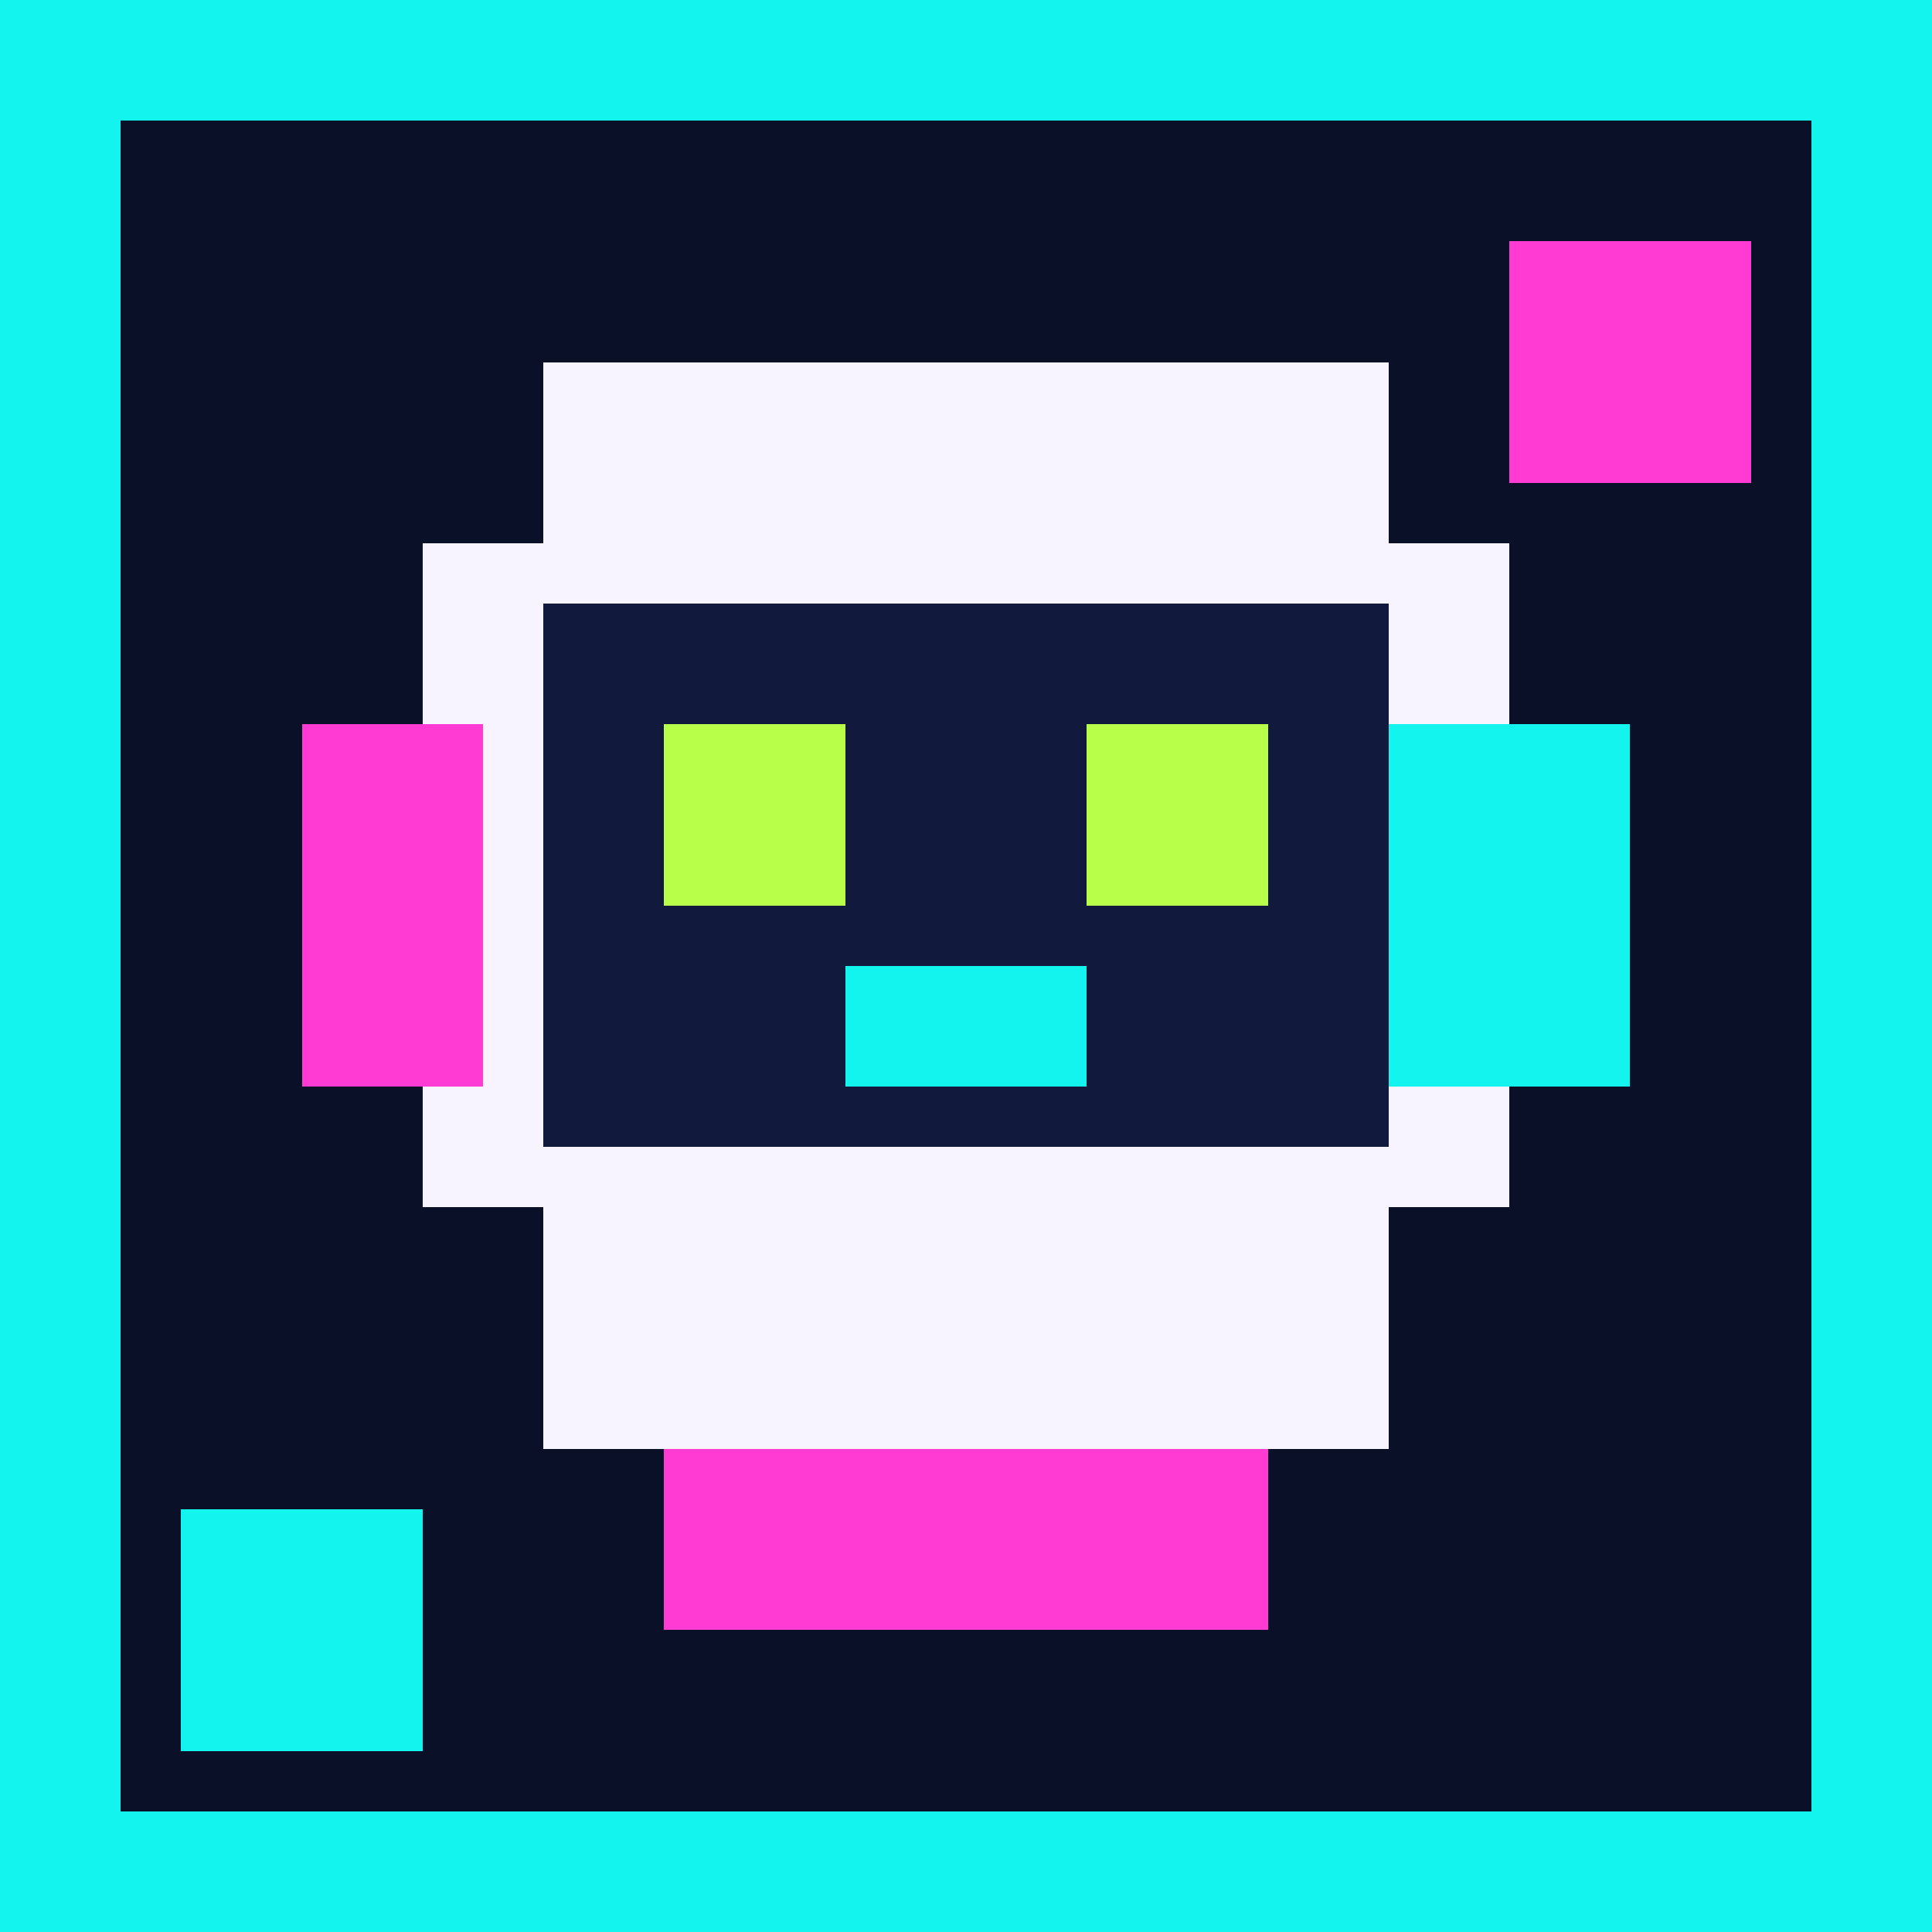
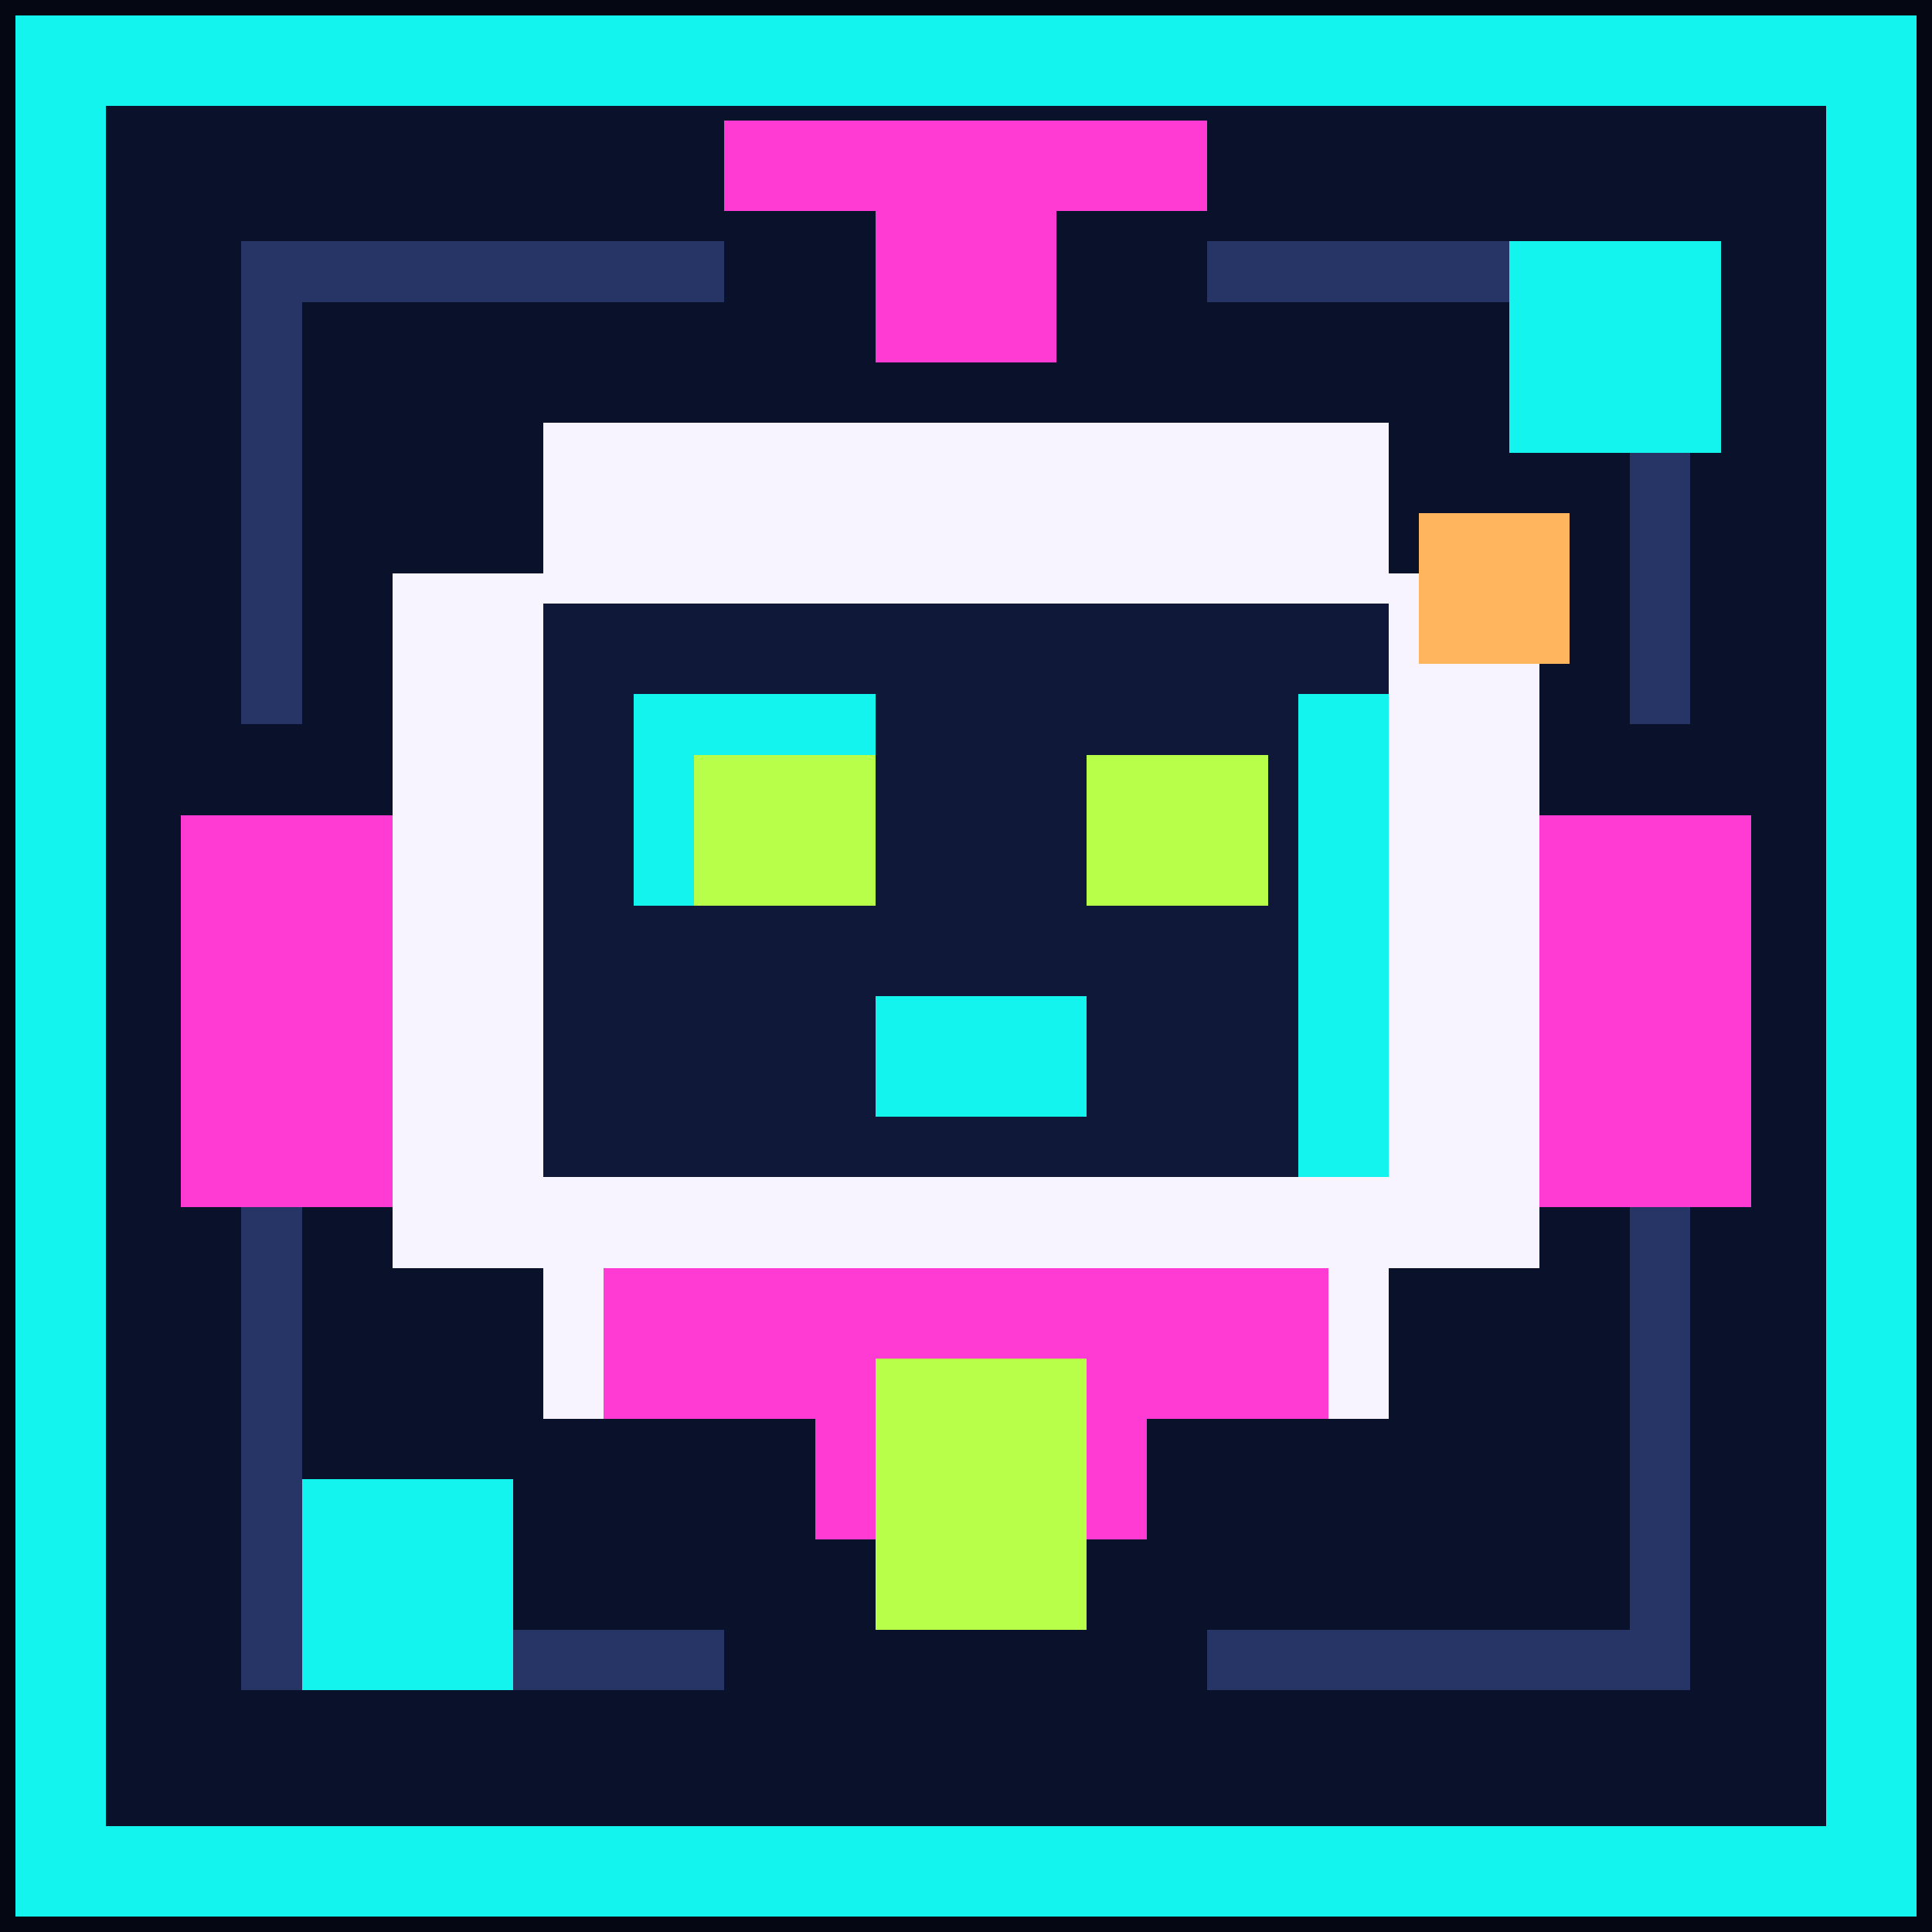
- <svg xmlns="http://www.w3.org/2000/svg" width="32" height="32" viewBox="0 0 32 32" role="img" aria-labelledby="title">
+ <svg xmlns="http://www.w3.org/2000/svg" width="64" height="64" viewBox="0 0 64 64" role="img" aria-labelledby="title">
  <g shape-rendering="crispEdges">
-     <rect width="32" height="32" fill="#050713" />
-     <rect x="1" y="1" width="30" height="30" fill="#0a1027" stroke="#13f4ef" stroke-width="2" />
-     <path fill="#f7f4ff" d="M9 6h14v3h2v11h-2v4H9v-4H7V9h2z" />
-     <path fill="#111a3c" d="M9 10h14v9H9z" />
-     <path fill="#b8ff4a" d="M11 12h3v3h-3zm7 0h3v3h-3z" />
-     <path fill="#13f4ef" d="M14 16h4v2h-4zM23 12h4v6h-4zM3 25h4v4H3z" />
-     <path fill="#ff3bd4" d="M5 12h3v6H5zm6 12h10v3H11zM25 4h4v4h-4z" />
+     <rect width="64" height="64" fill="#050713" />
+     <rect x="2" y="2" width="60" height="60" fill="#09112b" stroke="#13f4ef" stroke-width="3" />
+     <path fill="#263466" d="M8 8h16v2H10v14H8zm32 0h16v16h-2V10H40zM8 40h2v14h14v2H8zm46 0h2v16H40v-2h14z" />
+     <path fill="#ff3bd4" d="M29 5h6v7h-6zM24 4h16v3H24zM6 27h7v13H6zm45 0h7v13h-7z" />
+     <path fill="#f7f4ff" d="M18 14h28v5h5v23h-5v5H18v-5h-5V19h5z" />
+     <path fill="#10183a" d="M18 20h28v19H18z" />
+     <path fill="#13f4ef" d="M21 23h8v7h-8zm22 0h3v16h-3zM29 33h7v4h-7z" />
+     <path fill="#b8ff4a" d="M23 25h6v5h-6zm13 0h6v5h-6z" />
+     <path fill="#ff3bd4" d="M20 42h24v5H20zm7 5h11v4H27z" />
+     <path fill="#b8ff4a" d="M29 45h7v9h-7z" />
+     <path fill="#13f4ef" d="M10 49h7v7h-7zm40-41h7v7h-7z" />
+     <path fill="#ffb45e" d="M47 17h5v5h-5z" />
  </g>
</svg>
